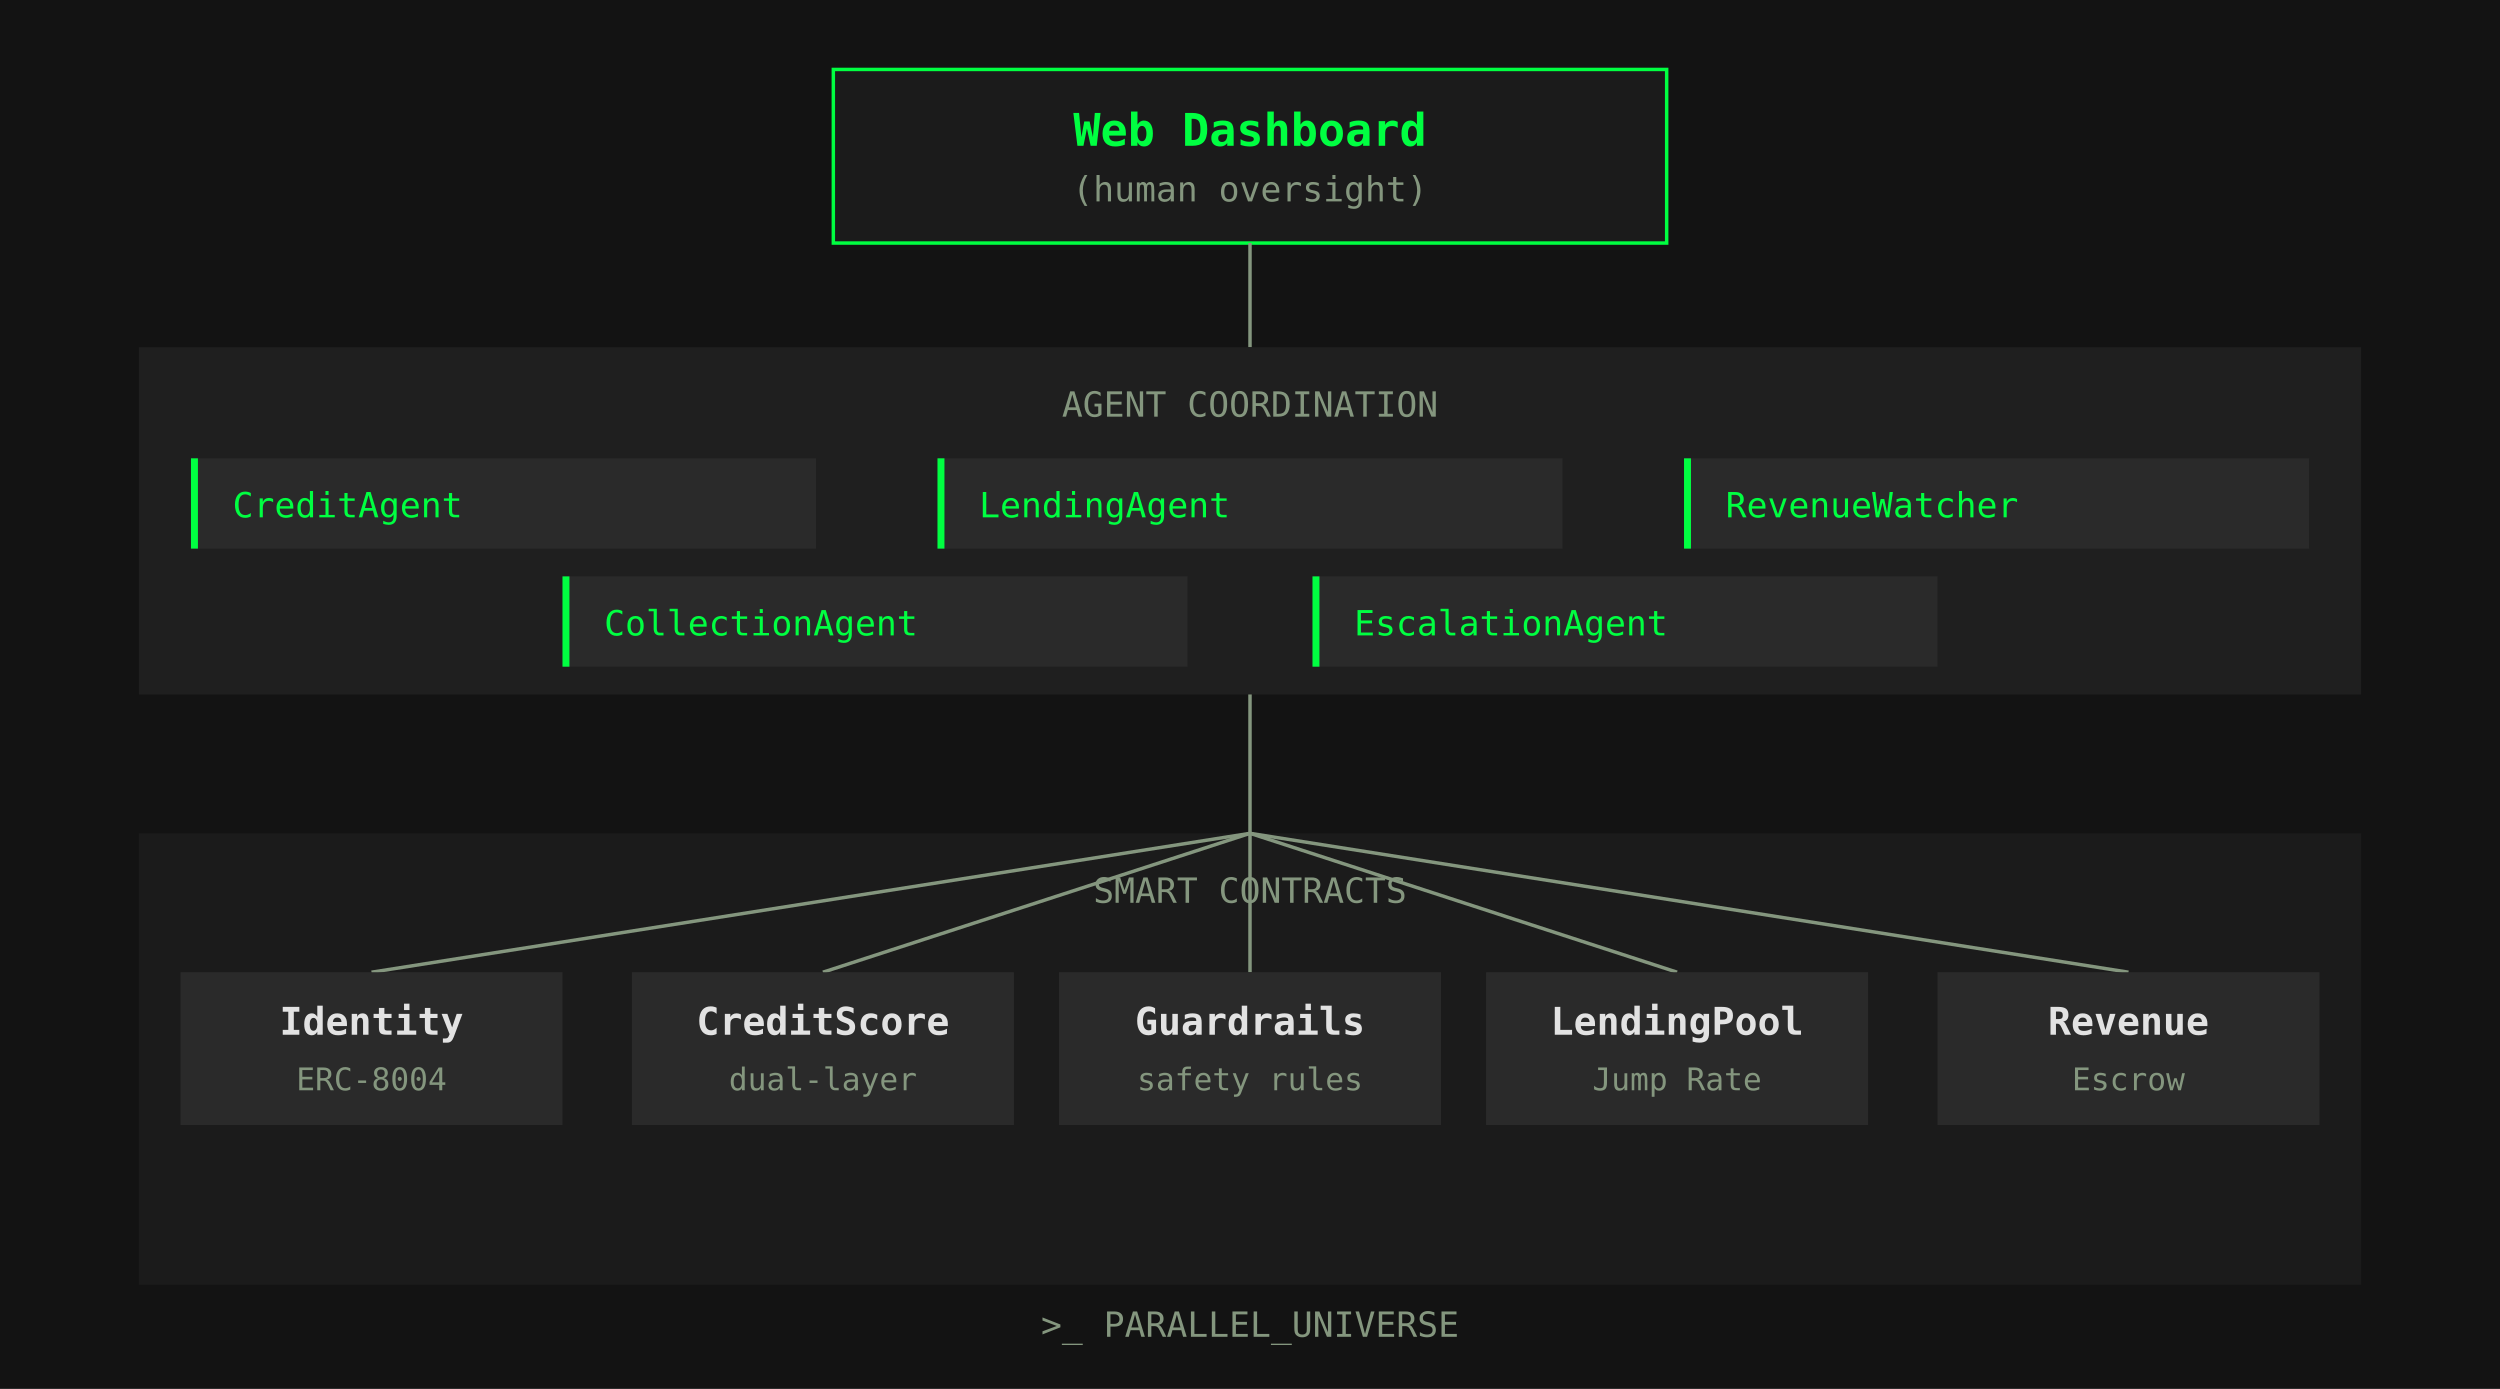
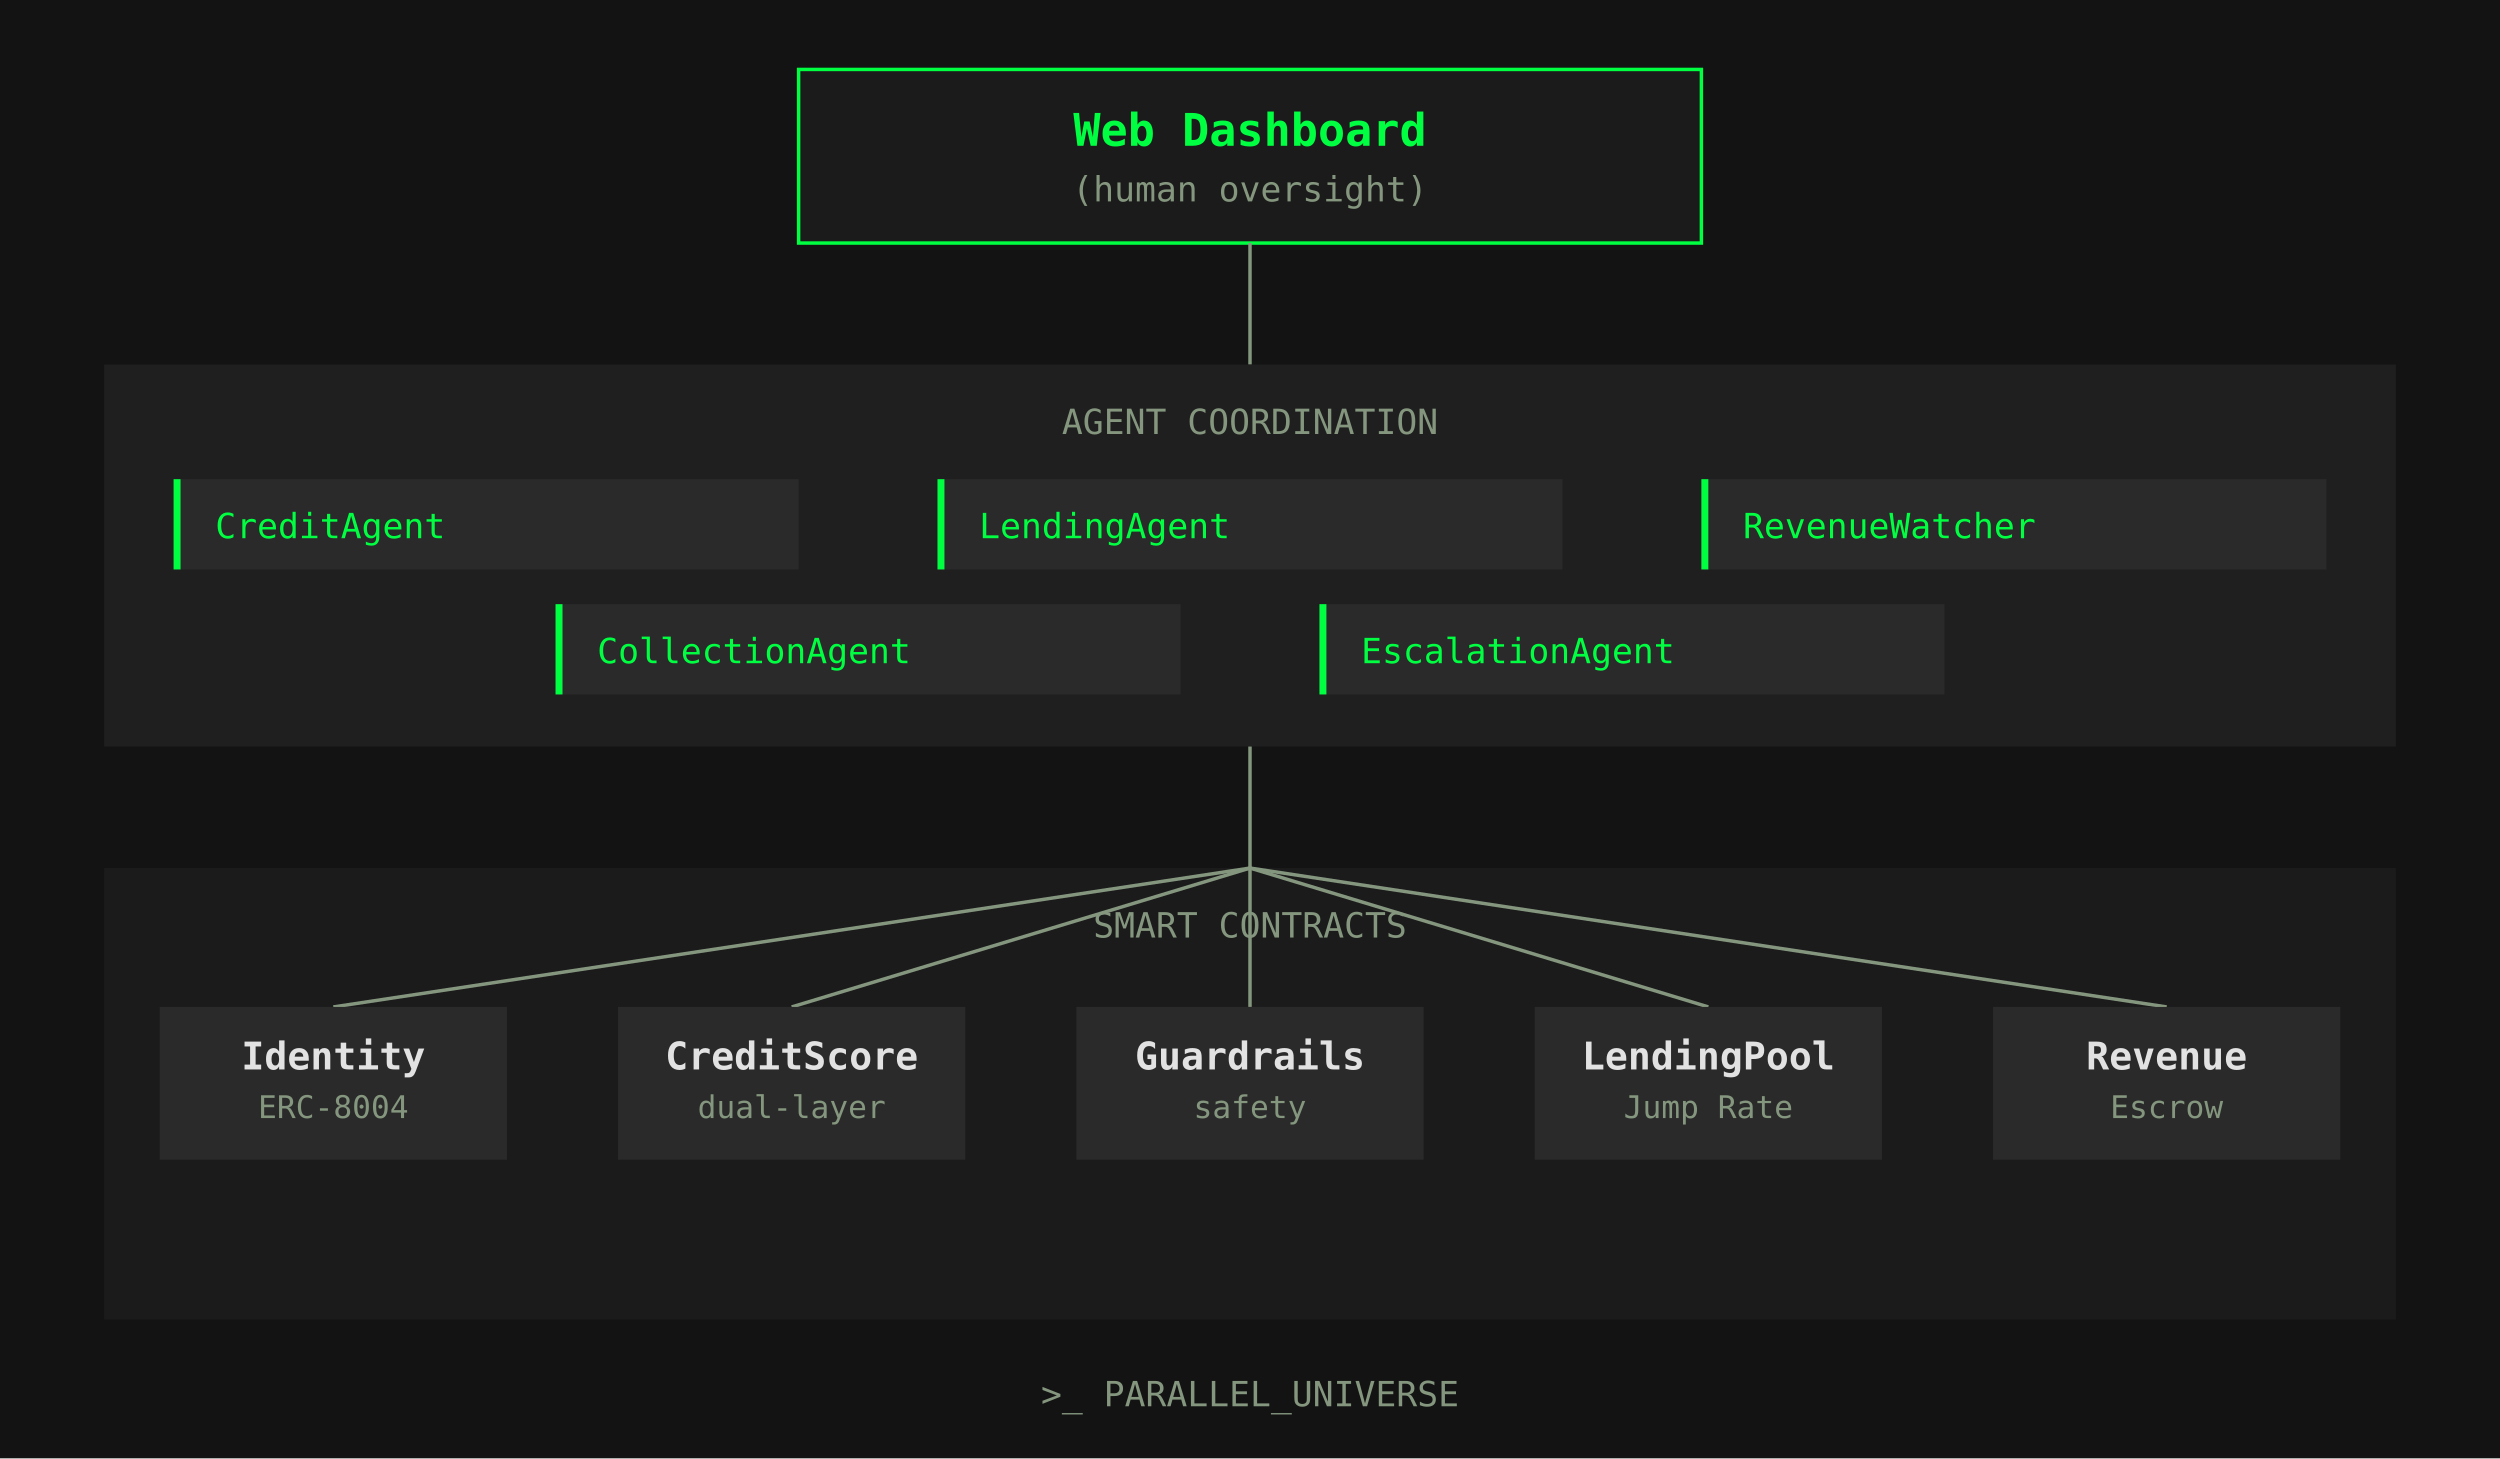
- <svg xmlns="http://www.w3.org/2000/svg" viewBox="0 0 720 400">
-   <rect width="720" height="400" fill="#131313" />
-   <rect x="240" y="20" width="240" height="50" fill="#1b1b1b" stroke="#00FF41" stroke-width="1" />
+ <svg xmlns="http://www.w3.org/2000/svg" viewBox="0 0 720 420">
+   <rect width="720" height="420" fill="#131313" />
+   <rect x="230" y="20" width="260" height="50" fill="#1b1b1b" stroke="#00FF41" stroke-width="1" />
  <text x="360" y="42" text-anchor="middle" font-family="monospace" font-size="13" font-weight="700" fill="#00FF41">Web Dashboard</text>
  <text x="360" y="58" text-anchor="middle" font-family="monospace" font-size="10" fill="#84967e">(human oversight)</text>
-   <line x1="360" y1="70" x2="360" y2="100" stroke="#84967e" stroke-width="1" />
-   <rect x="40" y="100" width="640" height="100" fill="#1f1f1f" />
-   <text x="360" y="120" text-anchor="middle" font-family="monospace" font-size="10" fill="#84967e">AGENT COORDINATION</text>
-   <rect x="55" y="132" width="180" height="26" fill="#2a2a2a" />
-   <rect x="55" y="132" width="2" height="26" fill="#00FF41" />
-   <text x="67" y="149" font-family="monospace" font-size="10" fill="#00FF41">CreditAgent</text>
-   <rect x="270" y="132" width="180" height="26" fill="#2a2a2a" />
-   <rect x="270" y="132" width="2" height="26" fill="#00FF41" />
-   <text x="282" y="149" font-family="monospace" font-size="10" fill="#00FF41">LendingAgent</text>
-   <rect x="485" y="132" width="180" height="26" fill="#2a2a2a" />
-   <rect x="485" y="132" width="2" height="26" fill="#00FF41" />
-   <text x="497" y="149" font-family="monospace" font-size="10" fill="#00FF41">RevenueWatcher</text>
-   <rect x="162" y="166" width="180" height="26" fill="#2a2a2a" />
-   <rect x="162" y="166" width="2" height="26" fill="#00FF41" />
-   <text x="174" y="183" font-family="monospace" font-size="10" fill="#00FF41">CollectionAgent</text>
-   <rect x="378" y="166" width="180" height="26" fill="#2a2a2a" />
-   <rect x="378" y="166" width="2" height="26" fill="#00FF41" />
-   <text x="390" y="183" font-family="monospace" font-size="10" fill="#00FF41">EscalationAgent</text>
-   <line x1="360" y1="200" x2="360" y2="240" stroke="#84967e" stroke-width="1" />
-   <rect x="40" y="240" width="640" height="130" fill="#1b1b1b" />
-   <text x="360" y="260" text-anchor="middle" font-family="monospace" font-size="10" fill="#84967e">SMART CONTRACTS</text>
-   <line x1="360" y1="240" x2="107" y2="280" stroke="#84967e" stroke-width="1" />
-   <line x1="360" y1="240" x2="237" y2="280" stroke="#84967e" stroke-width="1" />
-   <line x1="360" y1="240" x2="360" y2="280" stroke="#84967e" stroke-width="1" />
-   <line x1="360" y1="240" x2="483" y2="280" stroke="#84967e" stroke-width="1" />
-   <line x1="360" y1="240" x2="613" y2="280" stroke="#84967e" stroke-width="1" />
-   <rect x="52" y="280" width="110" height="44" fill="#2a2a2a" />
-   <text x="107" y="298" text-anchor="middle" font-family="monospace" font-size="11" font-weight="700" fill="#e2e2e2">Identity</text>
-   <text x="107" y="314" text-anchor="middle" font-family="monospace" font-size="9" fill="#84967e">ERC-8004</text>
-   <rect x="182" y="280" width="110" height="44" fill="#2a2a2a" />
-   <text x="237" y="298" text-anchor="middle" font-family="monospace" font-size="11" font-weight="700" fill="#e2e2e2">CreditScore</text>
-   <text x="237" y="314" text-anchor="middle" font-family="monospace" font-size="9" fill="#84967e">dual-layer</text>
-   <rect x="305" y="280" width="110" height="44" fill="#2a2a2a" />
-   <text x="360" y="298" text-anchor="middle" font-family="monospace" font-size="11" font-weight="700" fill="#e2e2e2">Guardrails</text>
-   <text x="360" y="314" text-anchor="middle" font-family="monospace" font-size="9" fill="#84967e">safety rules</text>
-   <rect x="428" y="280" width="110" height="44" fill="#2a2a2a" />
-   <text x="483" y="298" text-anchor="middle" font-family="monospace" font-size="11" font-weight="700" fill="#e2e2e2">LendingPool</text>
-   <text x="483" y="314" text-anchor="middle" font-family="monospace" font-size="9" fill="#84967e">Jump Rate</text>
-   <rect x="558" y="280" width="110" height="44" fill="#2a2a2a" />
-   <text x="613" y="298" text-anchor="middle" font-family="monospace" font-size="11" font-weight="700" fill="#e2e2e2">Revenue</text>
-   <text x="613" y="314" text-anchor="middle" font-family="monospace" font-size="9" fill="#84967e">Escrow</text>
-   <text x="360" y="385" text-anchor="middle" font-family="monospace" font-size="10" fill="#84967e">&gt;_ PARALLEL_UNIVERSE</text>
+   <line x1="360" y1="70" x2="360" y2="105" stroke="#84967e" stroke-width="1" />
+   <rect x="30" y="105" width="660" height="110" fill="#1f1f1f" />
+   <text x="360" y="125" text-anchor="middle" font-family="monospace" font-size="10" fill="#84967e">AGENT COORDINATION</text>
+   <rect x="50" y="138" width="180" height="26" fill="#2a2a2a" />
+   <rect x="50" y="138" width="2" height="26" fill="#00FF41" />
+   <text x="62" y="155" font-family="monospace" font-size="10" fill="#00FF41">CreditAgent</text>
+   <rect x="270" y="138" width="180" height="26" fill="#2a2a2a" />
+   <rect x="270" y="138" width="2" height="26" fill="#00FF41" />
+   <text x="282" y="155" font-family="monospace" font-size="10" fill="#00FF41">LendingAgent</text>
+   <rect x="490" y="138" width="180" height="26" fill="#2a2a2a" />
+   <rect x="490" y="138" width="2" height="26" fill="#00FF41" />
+   <text x="502" y="155" font-family="monospace" font-size="10" fill="#00FF41">RevenueWatcher</text>
+   <rect x="160" y="174" width="180" height="26" fill="#2a2a2a" />
+   <rect x="160" y="174" width="2" height="26" fill="#00FF41" />
+   <text x="172" y="191" font-family="monospace" font-size="10" fill="#00FF41">CollectionAgent</text>
+   <rect x="380" y="174" width="180" height="26" fill="#2a2a2a" />
+   <rect x="380" y="174" width="2" height="26" fill="#00FF41" />
+   <text x="392" y="191" font-family="monospace" font-size="10" fill="#00FF41">EscalationAgent</text>
+   <line x1="360" y1="215" x2="360" y2="250" stroke="#84967e" stroke-width="1" />
+   <rect x="30" y="250" width="660" height="130" fill="#1b1b1b" />
+   <text x="360" y="270" text-anchor="middle" font-family="monospace" font-size="10" fill="#84967e">SMART CONTRACTS</text>
+   <line x1="360" y1="250" x2="96" y2="290" stroke="#84967e" stroke-width="1" />
+   <line x1="360" y1="250" x2="228" y2="290" stroke="#84967e" stroke-width="1" />
+   <line x1="360" y1="250" x2="360" y2="290" stroke="#84967e" stroke-width="1" />
+   <line x1="360" y1="250" x2="492" y2="290" stroke="#84967e" stroke-width="1" />
+   <line x1="360" y1="250" x2="624" y2="290" stroke="#84967e" stroke-width="1" />
+   <rect x="46" y="290" width="100" height="44" fill="#2a2a2a" />
+   <text x="96" y="308" text-anchor="middle" font-family="monospace" font-size="11" font-weight="700" fill="#e2e2e2">Identity</text>
+   <text x="96" y="322" text-anchor="middle" font-family="monospace" font-size="9" fill="#84967e">ERC-8004</text>
+   <rect x="178" y="290" width="100" height="44" fill="#2a2a2a" />
+   <text x="228" y="308" text-anchor="middle" font-family="monospace" font-size="11" font-weight="700" fill="#e2e2e2">CreditScore</text>
+   <text x="228" y="322" text-anchor="middle" font-family="monospace" font-size="9" fill="#84967e">dual-layer</text>
+   <rect x="310" y="290" width="100" height="44" fill="#2a2a2a" />
+   <text x="360" y="308" text-anchor="middle" font-family="monospace" font-size="11" font-weight="700" fill="#e2e2e2">Guardrails</text>
+   <text x="360" y="322" text-anchor="middle" font-family="monospace" font-size="9" fill="#84967e">safety</text>
+   <rect x="442" y="290" width="100" height="44" fill="#2a2a2a" />
+   <text x="492" y="308" text-anchor="middle" font-family="monospace" font-size="11" font-weight="700" fill="#e2e2e2">LendingPool</text>
+   <text x="492" y="322" text-anchor="middle" font-family="monospace" font-size="9" fill="#84967e">Jump Rate</text>
+   <rect x="574" y="290" width="100" height="44" fill="#2a2a2a" />
+   <text x="624" y="308" text-anchor="middle" font-family="monospace" font-size="11" font-weight="700" fill="#e2e2e2">Revenue</text>
+   <text x="624" y="322" text-anchor="middle" font-family="monospace" font-size="9" fill="#84967e">Escrow</text>
+   <text x="360" y="405" text-anchor="middle" font-family="monospace" font-size="10" fill="#84967e">&gt;_ PARALLEL_UNIVERSE</text>
</svg>
